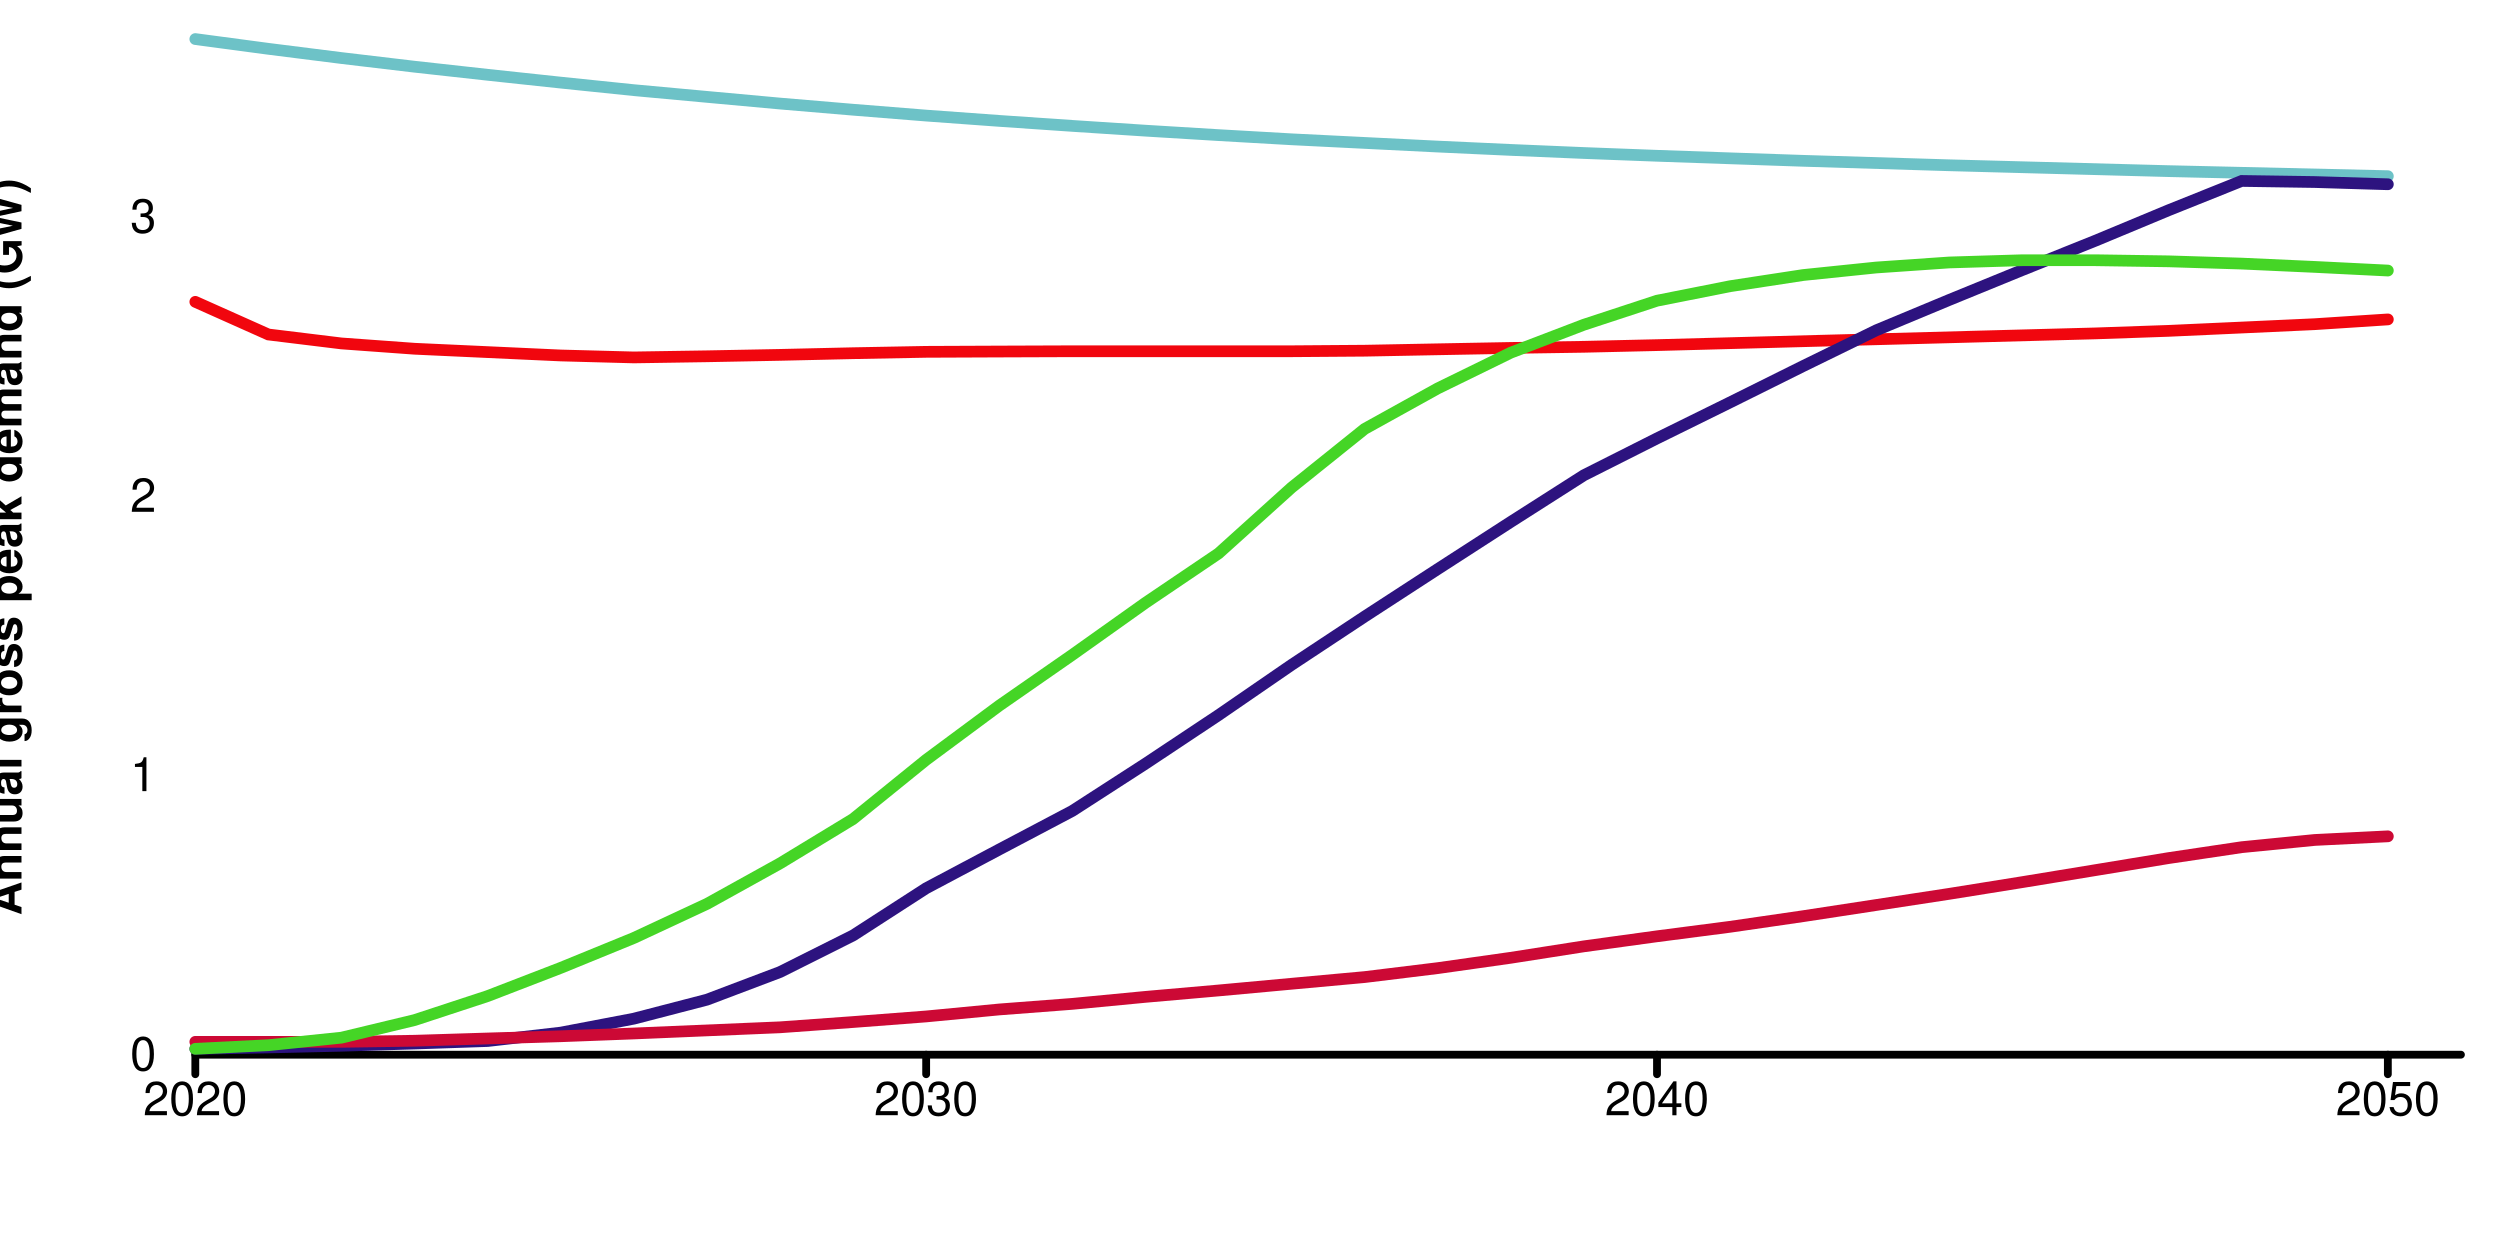
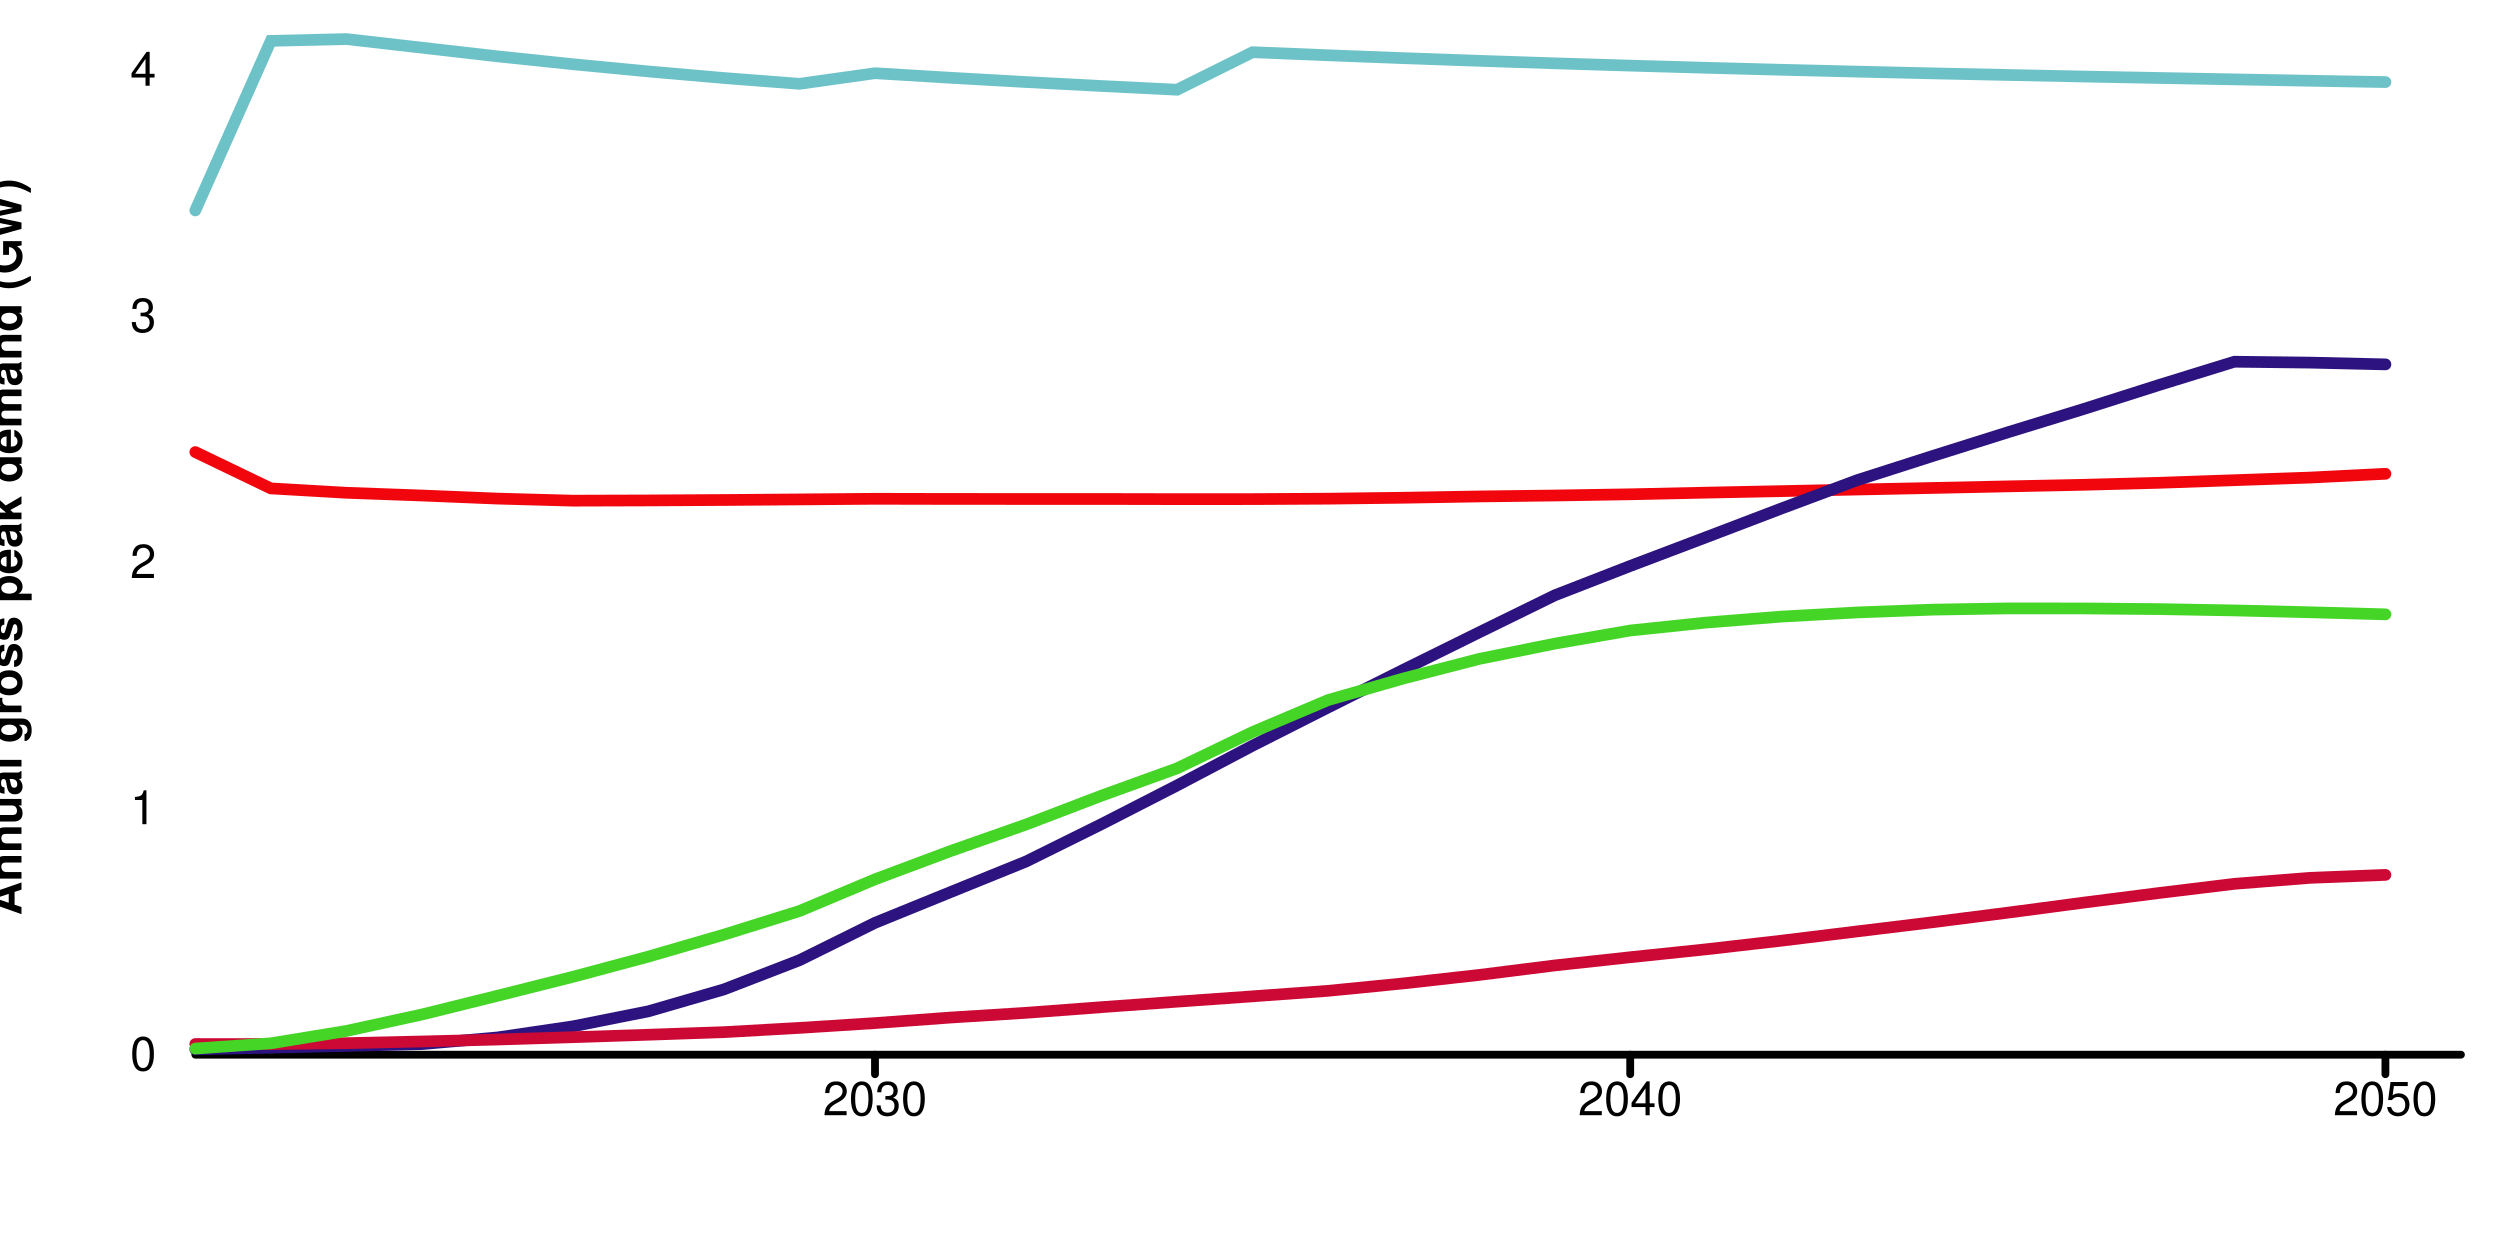
<svg xmlns="http://www.w3.org/2000/svg" width="640" height="320" viewBox="0 0 640 320" style="overflow:display" preserveAspectRatio="xMinYMin meet" overflow="visible">
  <defs>
    <style>
	.data-series path.line { fill-opacity: 0; }
	.data-series path.line.dotted { stroke-dasharray: 12 20 }
	.data-series circle { display: none; }
	.data-series:hover path.line, .data-series.on path.line { stroke-width: 5; }
	.data-series:hover circle, .data-series.on circle { display: inline; }
	.data-series circle:hover, .data-series circle.on { r: 6px!important; fill: black; }
	.grid { font-family: "Helvetica Neue",Helvetica,Arial,"Lucida Grande",sans-serif; }
	.grid line { stroke: rgb(0,0,0); stroke-width: 2; stroke-linecap: round; }
	.grid.grid-x text { text-anchor: middle; dominant-baseline: hanging; transform: translateY(10px); }
	.grid.grid-y text { text-anchor: end; dominant-baseline: middle; transform: translateX(-10px); }
	</style>
  </defs>
  <g class="grid grid-y">
    <line x1="50" y1="270" x2="630" y2="270" data-left="50" />
    <text x="50" y="270" text-anchor="end">0</text>
-     <text x="50" y="198.513" text-anchor="end">1</text>
-     <text x="50" y="127.025" text-anchor="end">2</text>
-     <text x="50" y="55.538" text-anchor="end">3</text>
+     <text x="50" y="206.984" text-anchor="end">1</text>
+     <text x="50" y="143.968" text-anchor="end">2</text>
+     <text x="50" y="80.952" text-anchor="end">3</text>
+     <text x="50" y="17.936" text-anchor="end">4</text>
    <text style="text-anchor:middle;dominant-baseline:hanging;font-weight:bold;transform: translateY(140px) rotate(-90deg);">Annual gross peak demand (GW)</text>
  </g>
  <g class="grid grid-x">
-     <line class="tick" x1="50" y1="270" x2="50" y2="275" />
-     <text x="50" y="270" text-anchor="middle">2020</text>
-     <line class="tick" x1="237.097" y1="270" x2="237.097" y2="275" />
-     <text x="237.097" y="270" text-anchor="middle">2030</text>
-     <line class="tick" x1="424.194" y1="270" x2="424.194" y2="275" />
-     <text x="424.194" y="270" text-anchor="middle">2040</text>
-     <line class="tick" x1="611.29" y1="270" x2="611.29" y2="275" />
-     <text x="611.29" y="270" text-anchor="middle">2050</text>
+     <line class="tick" x1="224" y1="270" x2="224" y2="275" />
+     <text x="224" y="270" text-anchor="middle">2030</text>
+     <line class="tick" x1="417.333" y1="270" x2="417.333" y2="275" />
+     <text x="417.333" y="270" text-anchor="middle">2040</text>
+     <line class="tick" x1="610.667" y1="270" x2="610.667" y2="275" />
+     <text x="610.667" y="270" text-anchor="middle">2050</text>
    <text style="text-anchor:middle;dominant-baseline:hanging;font-weight:bold;transform: translateY(140px) rotate(-90deg);" />
  </g>
  <g data-scenario="domestic" class="data-series">
-     <path d="M 50.00,77.27L 68.71,85.63L 87.42,87.92L 106.13,89.28L 124.84,90.14L 143.55,91.00L 162.26,91.50L 180.97,91.21L 199.68,90.85L 218.39,90.42L 237.10,90.07L 255.81,89.99L 274.52,89.92L 293.23,89.92L 311.94,89.92L 330.65,89.92L 349.35,89.78L 368.06,89.42L 386.77,89.07L 405.48,88.78L 424.19,88.35L 442.90,87.85L 461.61,87.35L 480.32,86.85L 499.03,86.35L 517.74,85.85L 536.45,85.35L 555.16,84.70L 573.87,83.85L 592.58,82.99L 611.29,81.77" id="Domestic" class="line" stroke="#F1060E" stroke-width="3" stroke-linecap="round" />
-     <circle cx="50.00" cy="77.27" data-y="2.696 " data-x="2020" r="4" fill="#F1060E" />
-     <circle cx="68.71" cy="85.63" data-y="2.579 " data-x="2021" r="4" fill="#F1060E" />
-     <circle cx="87.42" cy="87.92" data-y="2.547 " data-x="2022" r="4" fill="#F1060E" />
-     <circle cx="106.13" cy="89.28" data-y="2.528 " data-x="2023" r="4" fill="#F1060E" />
-     <circle cx="124.84" cy="90.14" data-y="2.516 " data-x="2024" r="4" fill="#F1060E" />
-     <circle cx="143.55" cy="91.00" data-y="2.504 " data-x="2025" r="4" fill="#F1060E" />
-     <circle cx="162.26" cy="91.50" data-y="2.497 " data-x="2026" r="4" fill="#F1060E" />
-     <circle cx="180.97" cy="91.21" data-y="2.501 " data-x="2027" r="4" fill="#F1060E" />
-     <circle cx="199.68" cy="90.85" data-y="2.506 " data-x="2028" r="4" fill="#F1060E" />
-     <circle cx="218.39" cy="90.42" data-y="2.512 " data-x="2029" r="4" fill="#F1060E" />
-     <circle cx="237.10" cy="90.07" data-y="2.517 " data-x="2030" r="4" fill="#F1060E" />
-     <circle cx="255.81" cy="89.99" data-y="2.518 " data-x="2031" r="4" fill="#F1060E" />
-     <circle cx="274.52" cy="89.92" data-y="2.519 " data-x="2032" r="4" fill="#F1060E" />
-     <circle cx="293.23" cy="89.92" data-y="2.519 " data-x="2033" r="4" fill="#F1060E" />
-     <circle cx="311.94" cy="89.92" data-y="2.519 " data-x="2034" r="4" fill="#F1060E" />
-     <circle cx="330.65" cy="89.92" data-y="2.519 " data-x="2035" r="4" fill="#F1060E" />
-     <circle cx="349.35" cy="89.78" data-y="2.521 " data-x="2036" r="4" fill="#F1060E" />
-     <circle cx="368.06" cy="89.42" data-y="2.526 " data-x="2037" r="4" fill="#F1060E" />
-     <circle cx="386.77" cy="89.07" data-y="2.531 " data-x="2038" r="4" fill="#F1060E" />
-     <circle cx="405.48" cy="88.78" data-y="2.535 " data-x="2039" r="4" fill="#F1060E" />
-     <circle cx="424.19" cy="88.35" data-y="2.541 " data-x="2040" r="4" fill="#F1060E" />
-     <circle cx="442.90" cy="87.85" data-y="2.548 " data-x="2041" r="4" fill="#F1060E" />
-     <circle cx="461.61" cy="87.35" data-y="2.555 " data-x="2042" r="4" fill="#F1060E" />
-     <circle cx="480.32" cy="86.85" data-y="2.562 " data-x="2043" r="4" fill="#F1060E" />
-     <circle cx="499.03" cy="86.35" data-y="2.569 " data-x="2044" r="4" fill="#F1060E" />
-     <circle cx="517.74" cy="85.85" data-y="2.576 " data-x="2045" r="4" fill="#F1060E" />
-     <circle cx="536.45" cy="85.35" data-y="2.583 " data-x="2046" r="4" fill="#F1060E" />
-     <circle cx="555.16" cy="84.70" data-y="2.592 " data-x="2047" r="4" fill="#F1060E" />
-     <circle cx="573.87" cy="83.85" data-y="2.604 " data-x="2048" r="4" fill="#F1060E" />
-     <circle cx="592.58" cy="82.99" data-y="2.616 " data-x="2049" r="4" fill="#F1060E" />
-     <circle cx="611.29" cy="81.77" data-y="2.633 " data-x="2050" r="4" fill="#F1060E" />
+     <path d="M 50.00,115.73L 69.33,125.03L 88.67,126.15L 108.00,126.85L 127.33,127.64L 146.67,128.17L 166.00,128.11L 185.33,128.00L 204.67,127.85L 224.00,127.69L 243.33,127.73L 262.67,127.74L 282.00,127.74L 301.33,127.78L 320.67,127.77L 340.00,127.66L 359.33,127.42L 378.67,127.09L 398.00,126.85L 417.33,126.54L 436.67,126.12L 456.00,125.73L 475.33,125.32L 494.67,124.92L 514.00,124.51L 533.33,124.11L 552.67,123.60L 572.00,122.93L 591.33,122.26L 610.67,121.29" id="Domestic" class="line" stroke="#F1060E" stroke-width="3" stroke-linecap="round" />
+     <circle cx="50.00" cy="115.73" data-y="2.44804489" data-x="2021" r="4" fill="#F1060E" />
+     <circle cx="69.33" cy="125.03" data-y="2.30045375" data-x="2022" r="4" fill="#F1060E" />
+     <circle cx="88.67" cy="126.15" data-y="2.282730035" data-x="2023" r="4" fill="#F1060E" />
+     <circle cx="108.00" cy="126.85" data-y="2.271687518" data-x="2024" r="4" fill="#F1060E" />
+     <circle cx="127.33" cy="127.64" data-y="2.259112924" data-x="2025" r="4" fill="#F1060E" />
+     <circle cx="146.67" cy="128.17" data-y="2.250734876" data-x="2026" r="4" fill="#F1060E" />
+     <circle cx="166.00" cy="128.11" data-y="2.251640353" data-x="2027" r="4" fill="#F1060E" />
+     <circle cx="185.33" cy="128.00" data-y="2.253449693" data-x="2028" r="4" fill="#F1060E" />
+     <circle cx="204.67" cy="127.85" data-y="2.255696586" data-x="2029" r="4" fill="#F1060E" />
+     <circle cx="224.00" cy="127.69" data-y="2.258380852" data-x="2030" r="4" fill="#F1060E" />
+     <circle cx="243.33" cy="127.73" data-y="2.257618407" data-x="2031" r="4" fill="#F1060E" />
+     <circle cx="262.67" cy="127.74" data-y="2.25749484" data-x="2032" r="4" fill="#F1060E" />
+     <circle cx="282.00" cy="127.74" data-y="2.257472614" data-x="2033" r="4" fill="#F1060E" />
+     <circle cx="301.33" cy="127.78" data-y="2.256858745" data-x="2034" r="4" fill="#F1060E" />
+     <circle cx="320.67" cy="127.77" data-y="2.25703396" data-x="2035" r="4" fill="#F1060E" />
+     <circle cx="340.00" cy="127.66" data-y="2.258726245" data-x="2036" r="4" fill="#F1060E" />
+     <circle cx="359.33" cy="127.42" data-y="2.262629345" data-x="2037" r="4" fill="#F1060E" />
+     <circle cx="378.67" cy="127.09" data-y="2.267762894" data-x="2038" r="4" fill="#F1060E" />
+     <circle cx="398.00" cy="126.85" data-y="2.27165651" data-x="2039" r="4" fill="#F1060E" />
+     <circle cx="417.33" cy="126.54" data-y="2.276591319" data-x="2040" r="4" fill="#F1060E" />
+     <circle cx="436.67" cy="126.12" data-y="2.283158361" data-x="2041" r="4" fill="#F1060E" />
+     <circle cx="456.00" cy="125.73" data-y="2.289491181" data-x="2042" r="4" fill="#F1060E" />
+     <circle cx="475.33" cy="125.32" data-y="2.29585808" data-x="2043" r="4" fill="#F1060E" />
+     <circle cx="494.67" cy="124.92" data-y="2.302260011" data-x="2044" r="4" fill="#F1060E" />
+     <circle cx="514.00" cy="124.51" data-y="2.308775739" data-x="2045" r="4" fill="#F1060E" />
+     <circle cx="533.33" cy="124.11" data-y="2.315172777" data-x="2046" r="4" fill="#F1060E" />
+     <circle cx="552.67" cy="123.60" data-y="2.323174832" data-x="2047" r="4" fill="#F1060E" />
+     <circle cx="572.00" cy="122.93" data-y="2.333783393" data-x="2048" r="4" fill="#F1060E" />
+     <circle cx="591.33" cy="122.26" data-y="2.344509241" data-x="2049" r="4" fill="#F1060E" />
+     <circle cx="610.67" cy="121.29" data-y="2.3598171" data-x="2050" r="4" fill="#F1060E" />
  </g>
  <g data-scenario="i-and-c" class="data-series">
-     <path d="M 50.00,10.00L 68.71,12.50L 87.42,14.86L 106.13,17.08L 124.84,19.15L 143.55,21.15L 162.26,23.08L 180.97,24.80L 199.68,26.51L 218.39,28.09L 237.10,29.59L 255.81,30.95L 274.52,32.23L 293.23,33.45L 311.94,34.59L 330.65,35.66L 349.35,36.59L 368.06,37.52L 386.77,38.38L 405.48,39.17L 424.19,39.88L 442.90,40.53L 461.61,41.17L 480.32,41.74L 499.03,42.31L 517.74,42.81L 536.45,43.31L 555.16,43.81L 573.87,44.24L 592.58,44.67L 611.29,45.10" id="I &amp; C" class="line" stroke="#6DC2C7" stroke-width="3" stroke-linecap="round" />
-     <circle cx="50.00" cy="10.00" data-y="3.637 " data-x="2020" r="4" fill="#6DC2C7" />
-     <circle cx="68.71" cy="12.50" data-y="3.602 " data-x="2021" r="4" fill="#6DC2C7" />
-     <circle cx="87.42" cy="14.86" data-y="3.569 " data-x="2022" r="4" fill="#6DC2C7" />
-     <circle cx="106.13" cy="17.08" data-y="3.538 " data-x="2023" r="4" fill="#6DC2C7" />
-     <circle cx="124.84" cy="19.15" data-y="3.509 " data-x="2024" r="4" fill="#6DC2C7" />
-     <circle cx="143.55" cy="21.15" data-y="3.481 " data-x="2025" r="4" fill="#6DC2C7" />
-     <circle cx="162.26" cy="23.08" data-y="3.454 " data-x="2026" r="4" fill="#6DC2C7" />
-     <circle cx="180.97" cy="24.80" data-y="3.430 " data-x="2027" r="4" fill="#6DC2C7" />
-     <circle cx="199.68" cy="26.51" data-y="3.406 " data-x="2028" r="4" fill="#6DC2C7" />
-     <circle cx="218.39" cy="28.09" data-y="3.384 " data-x="2029" r="4" fill="#6DC2C7" />
-     <circle cx="237.10" cy="29.59" data-y="3.363 " data-x="2030" r="4" fill="#6DC2C7" />
-     <circle cx="255.81" cy="30.95" data-y="3.344 " data-x="2031" r="4" fill="#6DC2C7" />
-     <circle cx="274.52" cy="32.23" data-y="3.326 " data-x="2032" r="4" fill="#6DC2C7" />
-     <circle cx="293.23" cy="33.45" data-y="3.309 " data-x="2033" r="4" fill="#6DC2C7" />
-     <circle cx="311.94" cy="34.59" data-y="3.293 " data-x="2034" r="4" fill="#6DC2C7" />
-     <circle cx="330.65" cy="35.66" data-y="3.278 " data-x="2035" r="4" fill="#6DC2C7" />
-     <circle cx="349.35" cy="36.59" data-y="3.265 " data-x="2036" r="4" fill="#6DC2C7" />
-     <circle cx="368.06" cy="37.52" data-y="3.252 " data-x="2037" r="4" fill="#6DC2C7" />
-     <circle cx="386.77" cy="38.38" data-y="3.240 " data-x="2038" r="4" fill="#6DC2C7" />
-     <circle cx="405.48" cy="39.17" data-y="3.229 " data-x="2039" r="4" fill="#6DC2C7" />
-     <circle cx="424.19" cy="39.88" data-y="3.219 " data-x="2040" r="4" fill="#6DC2C7" />
-     <circle cx="442.90" cy="40.53" data-y="3.210 " data-x="2041" r="4" fill="#6DC2C7" />
-     <circle cx="461.61" cy="41.17" data-y="3.201 " data-x="2042" r="4" fill="#6DC2C7" />
-     <circle cx="480.32" cy="41.74" data-y="3.193 " data-x="2043" r="4" fill="#6DC2C7" />
-     <circle cx="499.03" cy="42.31" data-y="3.185 " data-x="2044" r="4" fill="#6DC2C7" />
-     <circle cx="517.74" cy="42.81" data-y="3.178 " data-x="2045" r="4" fill="#6DC2C7" />
-     <circle cx="536.45" cy="43.31" data-y="3.171 " data-x="2046" r="4" fill="#6DC2C7" />
-     <circle cx="555.16" cy="43.81" data-y="3.164 " data-x="2047" r="4" fill="#6DC2C7" />
-     <circle cx="573.87" cy="44.24" data-y="3.158 " data-x="2048" r="4" fill="#6DC2C7" />
-     <circle cx="592.58" cy="44.67" data-y="3.152 " data-x="2049" r="4" fill="#6DC2C7" />
-     <circle cx="611.29" cy="45.10" data-y="3.146 " data-x="2050" r="4" fill="#6DC2C7" />
+     <path d="M 50.00,53.87L 69.33,10.46L 88.67,10.00L 108.00,12.21L 127.33,14.42L 146.67,16.44L 166.00,18.29L 185.33,19.97L 204.67,21.46L 224.00,18.74L 243.33,19.91L 262.67,21.00L 282.00,22.02L 301.33,22.97L 320.67,13.36L 340.00,14.15L 359.33,14.89L 378.67,15.57L 398.00,16.21L 417.33,16.80L 436.67,17.35L 456.00,17.86L 475.33,18.33L 494.67,18.78L 514.00,19.19L 533.33,19.59L 552.67,19.96L 572.00,20.32L 591.33,20.67L 610.67,21.01" id="I &amp; C" class="line" stroke="#6DC2C7" stroke-width="3" stroke-linecap="round" />
+     <circle cx="50.00" cy="53.87" data-y="3.429756652" data-x="2021" r="4" fill="#6DC2C7" />
+     <circle cx="69.33" cy="10.46" data-y="4.11868925" data-x="2022" r="4" fill="#6DC2C7" />
+     <circle cx="88.67" cy="10.00" data-y="4.125933013" data-x="2023" r="4" fill="#6DC2C7" />
+     <circle cx="108.00" cy="12.21" data-y="4.090915931" data-x="2024" r="4" fill="#6DC2C7" />
+     <circle cx="127.33" cy="14.42" data-y="4.055751647" data-x="2025" r="4" fill="#6DC2C7" />
+     <circle cx="146.67" cy="16.44" data-y="4.023753297" data-x="2026" r="4" fill="#6DC2C7" />
+     <circle cx="166.00" cy="18.29" data-y="3.994409674" data-x="2027" r="4" fill="#6DC2C7" />
+     <circle cx="185.33" cy="19.97" data-y="3.967749158" data-x="2028" r="4" fill="#6DC2C7" />
+     <circle cx="204.67" cy="21.46" data-y="3.944009967" data-x="2029" r="4" fill="#6DC2C7" />
+     <circle cx="224.00" cy="18.74" data-y="3.987293589" data-x="2030" r="4" fill="#6DC2C7" />
+     <circle cx="243.33" cy="19.91" data-y="3.968673894" data-x="2031" r="4" fill="#6DC2C7" />
+     <circle cx="262.67" cy="21.00" data-y="3.951345855" data-x="2032" r="4" fill="#6DC2C7" />
+     <circle cx="282.00" cy="22.02" data-y="3.935202606" data-x="2033" r="4" fill="#6DC2C7" />
+     <circle cx="301.33" cy="22.97" data-y="3.920159679" data-x="2034" r="4" fill="#6DC2C7" />
+     <circle cx="320.67" cy="13.36" data-y="4.07268023" data-x="2035" r="4" fill="#6DC2C7" />
+     <circle cx="340.00" cy="14.15" data-y="4.060050682" data-x="2036" r="4" fill="#6DC2C7" />
+     <circle cx="359.33" cy="14.89" data-y="4.048329794" data-x="2037" r="4" fill="#6DC2C7" />
+     <circle cx="378.67" cy="15.57" data-y="4.037466301" data-x="2038" r="4" fill="#6DC2C7" />
+     <circle cx="398.00" cy="16.21" data-y="4.027385676" data-x="2039" r="4" fill="#6DC2C7" />
+     <circle cx="417.33" cy="16.80" data-y="4.018024205" data-x="2040" r="4" fill="#6DC2C7" />
+     <circle cx="436.67" cy="17.35" data-y="4.009327567" data-x="2041" r="4" fill="#6DC2C7" />
+     <circle cx="456.00" cy="17.86" data-y="4.001238825" data-x="2042" r="4" fill="#6DC2C7" />
+     <circle cx="475.33" cy="18.33" data-y="3.993693468" data-x="2043" r="4" fill="#6DC2C7" />
+     <circle cx="494.67" cy="18.78" data-y="3.986655411" data-x="2044" r="4" fill="#6DC2C7" />
+     <circle cx="514.00" cy="19.19" data-y="3.980034983" data-x="2045" r="4" fill="#6DC2C7" />
+     <circle cx="533.33" cy="19.59" data-y="3.973782269" data-x="2046" r="4" fill="#6DC2C7" />
+     <circle cx="552.67" cy="19.96" data-y="3.96783586" data-x="2047" r="4" fill="#6DC2C7" />
+     <circle cx="572.00" cy="20.32" data-y="3.962133721" data-x="2048" r="4" fill="#6DC2C7" />
+     <circle cx="591.33" cy="20.67" data-y="3.956613151" data-x="2049" r="4" fill="#6DC2C7" />
+     <circle cx="610.67" cy="21.01" data-y="3.951210743" data-x="2050" r="4" fill="#6DC2C7" />
  </g>
  <g data-scenario="heat-pumps---domestic" class="data-series">
-     <path d="M 50.00,268.50L 68.71,268.14L 87.42,267.71L 106.13,267.14L 124.84,266.50L 143.55,264.35L 162.26,260.78L 180.97,255.92L 199.68,248.84L 218.39,239.47L 237.10,227.39L 255.81,217.46L 274.52,207.59L 293.23,195.51L 311.94,183.07L 330.65,170.20L 349.35,157.84L 368.06,145.68L 386.77,133.60L 405.48,121.66L 424.19,112.23L 442.90,103.01L 461.61,93.71L 480.32,84.56L 499.03,76.77L 517.74,69.12L 536.45,61.61L 555.16,53.82L 573.87,46.32L 592.58,46.60L 611.29,47.17" id="Heat pumps - domestic" class="line" stroke="#2D137F" stroke-width="3" stroke-linecap="round" />
-     <circle cx="50.00" cy="268.50" data-y="0.021 " data-x="2020" r="4" fill="#2D137F" />
-     <circle cx="68.71" cy="268.14" data-y="0.026 " data-x="2021" r="4" fill="#2D137F" />
-     <circle cx="87.42" cy="267.71" data-y="0.032 " data-x="2022" r="4" fill="#2D137F" />
-     <circle cx="106.13" cy="267.14" data-y="0.040 " data-x="2023" r="4" fill="#2D137F" />
-     <circle cx="124.84" cy="266.50" data-y="0.049 " data-x="2024" r="4" fill="#2D137F" />
-     <circle cx="143.55" cy="264.35" data-y="0.079 " data-x="2025" r="4" fill="#2D137F" />
-     <circle cx="162.26" cy="260.78" data-y="0.129 " data-x="2026" r="4" fill="#2D137F" />
-     <circle cx="180.97" cy="255.92" data-y="0.197 " data-x="2027" r="4" fill="#2D137F" />
-     <circle cx="199.68" cy="248.84" data-y="0.296 " data-x="2028" r="4" fill="#2D137F" />
-     <circle cx="218.39" cy="239.47" data-y="0.427 " data-x="2029" r="4" fill="#2D137F" />
-     <circle cx="237.10" cy="227.39" data-y="0.596 " data-x="2030" r="4" fill="#2D137F" />
-     <circle cx="255.81" cy="217.46" data-y="0.735 " data-x="2031" r="4" fill="#2D137F" />
-     <circle cx="274.52" cy="207.59" data-y="0.873 " data-x="2032" r="4" fill="#2D137F" />
-     <circle cx="293.23" cy="195.51" data-y="1.042 " data-x="2033" r="4" fill="#2D137F" />
-     <circle cx="311.94" cy="183.07" data-y="1.216 " data-x="2034" r="4" fill="#2D137F" />
-     <circle cx="330.65" cy="170.20" data-y="1.396 " data-x="2035" r="4" fill="#2D137F" />
-     <circle cx="349.35" cy="157.84" data-y="1.569 " data-x="2036" r="4" fill="#2D137F" />
-     <circle cx="368.06" cy="145.68" data-y="1.739 " data-x="2037" r="4" fill="#2D137F" />
-     <circle cx="386.77" cy="133.60" data-y="1.908 " data-x="2038" r="4" fill="#2D137F" />
-     <circle cx="405.48" cy="121.66" data-y="2.075 " data-x="2039" r="4" fill="#2D137F" />
-     <circle cx="424.19" cy="112.23" data-y="2.207 " data-x="2040" r="4" fill="#2D137F" />
-     <circle cx="442.90" cy="103.01" data-y="2.336 " data-x="2041" r="4" fill="#2D137F" />
-     <circle cx="461.61" cy="93.71" data-y="2.466 " data-x="2042" r="4" fill="#2D137F" />
-     <circle cx="480.32" cy="84.56" data-y="2.594 " data-x="2043" r="4" fill="#2D137F" />
-     <circle cx="499.03" cy="76.77" data-y="2.703 " data-x="2044" r="4" fill="#2D137F" />
-     <circle cx="517.74" cy="69.12" data-y="2.810 " data-x="2045" r="4" fill="#2D137F" />
-     <circle cx="536.45" cy="61.61" data-y="2.915 " data-x="2046" r="4" fill="#2D137F" />
-     <circle cx="555.16" cy="53.82" data-y="3.024 " data-x="2047" r="4" fill="#2D137F" />
-     <circle cx="573.87" cy="46.32" data-y="3.129 " data-x="2048" r="4" fill="#2D137F" />
-     <circle cx="592.58" cy="46.60" data-y="3.125 " data-x="2049" r="4" fill="#2D137F" />
-     <circle cx="611.29" cy="47.17" data-y="3.117 " data-x="2050" r="4" fill="#2D137F" />
+     <path d="M 50.00,268.61L 69.33,268.21L 88.67,267.76L 108.00,267.29L 127.33,265.59L 146.67,262.74L 166.00,258.89L 185.33,253.28L 204.67,245.81L 224.00,236.24L 243.33,228.38L 262.67,220.54L 282.00,210.97L 301.33,201.07L 320.67,190.88L 340.00,181.10L 359.33,171.43L 378.67,161.88L 398.00,152.41L 417.33,144.89L 436.67,137.56L 456.00,130.19L 475.33,122.96L 494.67,116.76L 514.00,110.67L 533.33,104.73L 552.67,98.57L 572.00,92.60L 591.33,92.83L 610.67,93.28" id="Heat pumps - domestic" class="line" stroke="#2D137F" stroke-width="3" stroke-linecap="round" />
+     <circle cx="50.00" cy="268.61" data-y="0.022111132" data-x="2021" r="4" fill="#2D137F" />
+     <circle cx="69.33" cy="268.21" data-y="0.028346995" data-x="2022" r="4" fill="#2D137F" />
+     <circle cx="88.67" cy="267.76" data-y="0.035537781" data-x="2023" r="4" fill="#2D137F" />
+     <circle cx="108.00" cy="267.29" data-y="0.042972142" data-x="2024" r="4" fill="#2D137F" />
+     <circle cx="127.33" cy="265.59" data-y="0.06990346" data-x="2025" r="4" fill="#2D137F" />
+     <circle cx="146.67" cy="262.74" data-y="0.115262902" data-x="2026" r="4" fill="#2D137F" />
+     <circle cx="166.00" cy="258.89" data-y="0.17636371" data-x="2027" r="4" fill="#2D137F" />
+     <circle cx="185.33" cy="253.28" data-y="0.265356592" data-x="2028" r="4" fill="#2D137F" />
+     <circle cx="204.67" cy="245.81" data-y="0.383844693" data-x="2029" r="4" fill="#2D137F" />
+     <circle cx="224.00" cy="236.24" data-y="0.535700979" data-x="2030" r="4" fill="#2D137F" />
+     <circle cx="243.33" cy="228.38" data-y="0.660455637" data-x="2031" r="4" fill="#2D137F" />
+     <circle cx="262.67" cy="220.54" data-y="0.78490612" data-x="2032" r="4" fill="#2D137F" />
+     <circle cx="282.00" cy="210.97" data-y="0.936808525" data-x="2033" r="4" fill="#2D137F" />
+     <circle cx="301.33" cy="201.07" data-y="1.093775289" data-x="2034" r="4" fill="#2D137F" />
+     <circle cx="320.67" cy="190.88" data-y="1.255603194" data-x="2035" r="4" fill="#2D137F" />
+     <circle cx="340.00" cy="181.10" data-y="1.410752309" data-x="2036" r="4" fill="#2D137F" />
+     <circle cx="359.33" cy="171.43" data-y="1.56415077" data-x="2037" r="4" fill="#2D137F" />
+     <circle cx="378.67" cy="161.88" data-y="1.715806276" data-x="2038" r="4" fill="#2D137F" />
+     <circle cx="398.00" cy="152.41" data-y="1.866065731" data-x="2039" r="4" fill="#2D137F" />
+     <circle cx="417.33" cy="144.89" data-y="1.985367672" data-x="2040" r="4" fill="#2D137F" />
+     <circle cx="436.67" cy="137.56" data-y="2.101710144" data-x="2041" r="4" fill="#2D137F" />
+     <circle cx="456.00" cy="130.19" data-y="2.218632561" data-x="2042" r="4" fill="#2D137F" />
+     <circle cx="475.33" cy="122.96" data-y="2.333391683" data-x="2043" r="4" fill="#2D137F" />
+     <circle cx="494.67" cy="116.76" data-y="2.431815352" data-x="2044" r="4" fill="#2D137F" />
+     <circle cx="514.00" cy="110.67" data-y="2.528367834" data-x="2045" r="4" fill="#2D137F" />
+     <circle cx="533.33" cy="104.73" data-y="2.622737534" data-x="2046" r="4" fill="#2D137F" />
+     <circle cx="552.67" cy="98.57" data-y="2.720361829" data-x="2047" r="4" fill="#2D137F" />
+     <circle cx="572.00" cy="92.60" data-y="2.815126544" data-x="2048" r="4" fill="#2D137F" />
+     <circle cx="591.33" cy="92.83" data-y="2.81154971" data-x="2049" r="4" fill="#2D137F" />
+     <circle cx="610.67" cy="93.28" data-y="2.804302064" data-x="2050" r="4" fill="#2D137F" />
  </g>
  <g data-scenario="heat-pumps---i-and-c" class="data-series">
-     <path d="M 50.00,266.71L 68.71,266.71L 87.42,266.71L 106.13,266.43L 124.84,265.85L 143.55,265.28L 162.26,264.57L 180.97,263.78L 199.68,262.99L 218.39,261.64L 237.10,260.21L 255.81,258.42L 274.52,256.99L 293.23,255.20L 311.94,253.56L 330.65,251.84L 349.35,250.13L 368.06,247.84L 386.77,245.19L 405.48,242.26L 424.19,239.69L 442.90,237.26L 461.61,234.54L 480.32,231.68L 499.03,228.82L 517.74,225.82L 536.45,222.75L 555.16,219.67L 573.87,216.88L 592.58,215.03L 611.29,214.10" id="Heat pumps - I &amp; C" class="line" stroke="#cc0935" stroke-width="3" stroke-linecap="round" />
-     <circle cx="50.00" cy="266.71" data-y="0.046 " data-x="2020" r="4" fill="#cc0935" />
-     <circle cx="68.71" cy="266.71" data-y="0.046 " data-x="2021" r="4" fill="#cc0935" />
-     <circle cx="87.42" cy="266.71" data-y="0.046 " data-x="2022" r="4" fill="#cc0935" />
-     <circle cx="106.13" cy="266.43" data-y="0.050 " data-x="2023" r="4" fill="#cc0935" />
-     <circle cx="124.84" cy="265.85" data-y="0.058 " data-x="2024" r="4" fill="#cc0935" />
-     <circle cx="143.55" cy="265.28" data-y="0.066 " data-x="2025" r="4" fill="#cc0935" />
-     <circle cx="162.26" cy="264.57" data-y="0.076 " data-x="2026" r="4" fill="#cc0935" />
-     <circle cx="180.97" cy="263.78" data-y="0.087 " data-x="2027" r="4" fill="#cc0935" />
-     <circle cx="199.68" cy="262.99" data-y="0.098 " data-x="2028" r="4" fill="#cc0935" />
-     <circle cx="218.39" cy="261.64" data-y="0.117 " data-x="2029" r="4" fill="#cc0935" />
-     <circle cx="237.10" cy="260.21" data-y="0.137 " data-x="2030" r="4" fill="#cc0935" />
-     <circle cx="255.81" cy="258.42" data-y="0.162 " data-x="2031" r="4" fill="#cc0935" />
-     <circle cx="274.52" cy="256.99" data-y="0.182 " data-x="2032" r="4" fill="#cc0935" />
-     <circle cx="293.23" cy="255.20" data-y="0.207 " data-x="2033" r="4" fill="#cc0935" />
-     <circle cx="311.94" cy="253.56" data-y="0.230 " data-x="2034" r="4" fill="#cc0935" />
-     <circle cx="330.65" cy="251.84" data-y="0.254 " data-x="2035" r="4" fill="#cc0935" />
-     <circle cx="349.35" cy="250.13" data-y="0.278 " data-x="2036" r="4" fill="#cc0935" />
-     <circle cx="368.06" cy="247.84" data-y="0.310 " data-x="2037" r="4" fill="#cc0935" />
-     <circle cx="386.77" cy="245.19" data-y="0.347 " data-x="2038" r="4" fill="#cc0935" />
-     <circle cx="405.48" cy="242.26" data-y="0.388 " data-x="2039" r="4" fill="#cc0935" />
-     <circle cx="424.19" cy="239.69" data-y="0.424 " data-x="2040" r="4" fill="#cc0935" />
-     <circle cx="442.90" cy="237.26" data-y="0.458 " data-x="2041" r="4" fill="#cc0935" />
-     <circle cx="461.61" cy="234.54" data-y="0.496 " data-x="2042" r="4" fill="#cc0935" />
-     <circle cx="480.32" cy="231.68" data-y="0.536 " data-x="2043" r="4" fill="#cc0935" />
-     <circle cx="499.03" cy="228.82" data-y="0.576 " data-x="2044" r="4" fill="#cc0935" />
-     <circle cx="517.74" cy="225.82" data-y="0.618 " data-x="2045" r="4" fill="#cc0935" />
-     <circle cx="536.45" cy="222.75" data-y="0.661 " data-x="2046" r="4" fill="#cc0935" />
-     <circle cx="555.16" cy="219.67" data-y="0.704 " data-x="2047" r="4" fill="#cc0935" />
-     <circle cx="573.87" cy="216.88" data-y="0.743 " data-x="2048" r="4" fill="#cc0935" />
-     <circle cx="592.58" cy="215.03" data-y="0.769 " data-x="2049" r="4" fill="#cc0935" />
-     <circle cx="611.29" cy="214.10" data-y="0.782 " data-x="2050" r="4" fill="#cc0935" />
+     <path d="M 50.00,267.27L 69.33,267.28L 88.67,267.05L 108.00,266.62L 127.33,266.12L 146.67,265.52L 166.00,264.89L 185.33,264.23L 204.67,263.14L 224.00,261.91L 243.33,260.49L 262.67,259.28L 282.00,257.83L 301.33,256.43L 320.67,255.06L 340.00,253.65L 359.33,251.74L 378.67,249.58L 398.00,247.15L 417.33,245.05L 436.67,243.03L 456.00,240.82L 475.33,238.45L 494.67,236.10L 514.00,233.64L 533.33,231.08L 552.67,228.61L 572.00,226.26L 591.33,224.73L 610.67,223.97" id="Heat pumps - I &amp; C" class="line" stroke="#cc0935" stroke-width="3" stroke-linecap="round" />
+     <circle cx="50.00" cy="267.27" data-y="0.043292511" data-x="2021" r="4" fill="#cc0935" />
+     <circle cx="69.33" cy="267.28" data-y="0.043208728" data-x="2022" r="4" fill="#cc0935" />
+     <circle cx="88.67" cy="267.05" data-y="0.046794229" data-x="2023" r="4" fill="#cc0935" />
+     <circle cx="108.00" cy="266.62" data-y="0.053643422" data-x="2024" r="4" fill="#cc0935" />
+     <circle cx="127.33" cy="266.12" data-y="0.061635803" data-x="2025" r="4" fill="#cc0935" />
+     <circle cx="146.67" cy="265.52" data-y="0.071064267" data-x="2026" r="4" fill="#cc0935" />
+     <circle cx="166.00" cy="264.89" data-y="0.081158117" data-x="2027" r="4" fill="#cc0935" />
+     <circle cx="185.33" cy="264.23" data-y="0.091553335" data-x="2028" r="4" fill="#cc0935" />
+     <circle cx="204.67" cy="263.14" data-y="0.108783046" data-x="2029" r="4" fill="#cc0935" />
+     <circle cx="224.00" cy="261.91" data-y="0.128370285" data-x="2030" r="4" fill="#cc0935" />
+     <circle cx="243.33" cy="260.49" data-y="0.150930441" data-x="2031" r="4" fill="#cc0935" />
+     <circle cx="262.67" cy="259.28" data-y="0.170150947" data-x="2032" r="4" fill="#cc0935" />
+     <circle cx="282.00" cy="257.83" data-y="0.19313254" data-x="2033" r="4" fill="#cc0935" />
+     <circle cx="301.33" cy="256.43" data-y="0.215331195" data-x="2034" r="4" fill="#cc0935" />
+     <circle cx="320.67" cy="255.06" data-y="0.237156629" data-x="2035" r="4" fill="#cc0935" />
+     <circle cx="340.00" cy="253.65" data-y="0.259413608" data-x="2036" r="4" fill="#cc0935" />
+     <circle cx="359.33" cy="251.74" data-y="0.289716359" data-x="2037" r="4" fill="#cc0935" />
+     <circle cx="378.67" cy="249.58" data-y="0.324044832" data-x="2038" r="4" fill="#cc0935" />
+     <circle cx="398.00" cy="247.15" data-y="0.362549933" data-x="2039" r="4" fill="#cc0935" />
+     <circle cx="417.33" cy="245.05" data-y="0.395974613" data-x="2040" r="4" fill="#cc0935" />
+     <circle cx="436.67" cy="243.03" data-y="0.428042093" data-x="2041" r="4" fill="#cc0935" />
+     <circle cx="456.00" cy="240.82" data-y="0.463023435" data-x="2042" r="4" fill="#cc0935" />
+     <circle cx="475.33" cy="238.45" data-y="0.500623612" data-x="2043" r="4" fill="#cc0935" />
+     <circle cx="494.67" cy="236.10" data-y="0.537891025" data-x="2044" r="4" fill="#cc0935" />
+     <circle cx="514.00" cy="233.64" data-y="0.576971313" data-x="2045" r="4" fill="#cc0935" />
+     <circle cx="533.33" cy="231.08" data-y="0.61760558" data-x="2046" r="4" fill="#cc0935" />
+     <circle cx="552.67" cy="228.61" data-y="0.656835484" data-x="2047" r="4" fill="#cc0935" />
+     <circle cx="572.00" cy="226.26" data-y="0.694153803" data-x="2048" r="4" fill="#cc0935" />
+     <circle cx="591.33" cy="224.73" data-y="0.718310395" data-x="2049" r="4" fill="#cc0935" />
+     <circle cx="610.67" cy="223.97" data-y="0.730448154" data-x="2050" r="4" fill="#cc0935" />
  </g>
  <g data-scenario="ev" class="data-series">
-     <path d="M 50.00,268.50L 68.71,267.57L 87.42,265.64L 106.13,261.14L 124.84,254.99L 143.55,247.77L 162.26,240.12L 180.97,231.40L 199.68,221.03L 218.39,209.66L 237.10,194.51L 255.81,180.64L 274.52,167.63L 293.23,154.33L 311.94,141.68L 330.65,124.81L 349.35,109.80L 368.06,99.43L 386.77,90.28L 405.48,83.13L 424.19,76.98L 442.90,73.27L 461.61,70.41L 480.32,68.48L 499.03,67.19L 517.74,66.62L 536.45,66.62L 555.16,66.90L 573.87,67.48L 592.58,68.33L 611.29,69.26" id="EV" class="line" stroke="#45D526" stroke-width="3" stroke-linecap="round" />
-     <circle cx="50.00" cy="268.50" data-y="0.021 " data-x="2020" r="4" fill="#45D526" />
-     <circle cx="68.71" cy="267.57" data-y="0.034 " data-x="2021" r="4" fill="#45D526" />
-     <circle cx="87.42" cy="265.64" data-y="0.061 " data-x="2022" r="4" fill="#45D526" />
-     <circle cx="106.13" cy="261.14" data-y="0.124 " data-x="2023" r="4" fill="#45D526" />
-     <circle cx="124.84" cy="254.99" data-y="0.210 " data-x="2024" r="4" fill="#45D526" />
-     <circle cx="143.55" cy="247.77" data-y="0.311 " data-x="2025" r="4" fill="#45D526" />
-     <circle cx="162.26" cy="240.12" data-y="0.418 " data-x="2026" r="4" fill="#45D526" />
-     <circle cx="180.97" cy="231.40" data-y="0.540 " data-x="2027" r="4" fill="#45D526" />
-     <circle cx="199.68" cy="221.03" data-y="0.685 " data-x="2028" r="4" fill="#45D526" />
-     <circle cx="218.39" cy="209.66" data-y="0.844 " data-x="2029" r="4" fill="#45D526" />
-     <circle cx="237.10" cy="194.51" data-y="1.056 " data-x="2030" r="4" fill="#45D526" />
-     <circle cx="255.81" cy="180.64" data-y="1.250 " data-x="2031" r="4" fill="#45D526" />
-     <circle cx="274.52" cy="167.63" data-y="1.432 " data-x="2032" r="4" fill="#45D526" />
-     <circle cx="293.23" cy="154.33" data-y="1.618 " data-x="2033" r="4" fill="#45D526" />
-     <circle cx="311.94" cy="141.68" data-y="1.795 " data-x="2034" r="4" fill="#45D526" />
-     <circle cx="330.65" cy="124.81" data-y="2.031 " data-x="2035" r="4" fill="#45D526" />
-     <circle cx="349.35" cy="109.80" data-y="2.241 " data-x="2036" r="4" fill="#45D526" />
-     <circle cx="368.06" cy="99.43" data-y="2.386 " data-x="2037" r="4" fill="#45D526" />
-     <circle cx="386.77" cy="90.28" data-y="2.514 " data-x="2038" r="4" fill="#45D526" />
-     <circle cx="405.48" cy="83.13" data-y="2.614 " data-x="2039" r="4" fill="#45D526" />
-     <circle cx="424.19" cy="76.98" data-y="2.700 " data-x="2040" r="4" fill="#45D526" />
-     <circle cx="442.90" cy="73.27" data-y="2.752 " data-x="2041" r="4" fill="#45D526" />
-     <circle cx="461.61" cy="70.41" data-y="2.792 " data-x="2042" r="4" fill="#45D526" />
-     <circle cx="480.32" cy="68.48" data-y="2.819 " data-x="2043" r="4" fill="#45D526" />
-     <circle cx="499.03" cy="67.19" data-y="2.837 " data-x="2044" r="4" fill="#45D526" />
-     <circle cx="517.74" cy="66.62" data-y="2.845 " data-x="2045" r="4" fill="#45D526" />
-     <circle cx="536.45" cy="66.62" data-y="2.845 " data-x="2046" r="4" fill="#45D526" />
-     <circle cx="555.16" cy="66.90" data-y="2.841 " data-x="2047" r="4" fill="#45D526" />
-     <circle cx="573.87" cy="67.48" data-y="2.833 " data-x="2048" r="4" fill="#45D526" />
-     <circle cx="592.58" cy="68.33" data-y="2.821 " data-x="2049" r="4" fill="#45D526" />
-     <circle cx="611.29" cy="69.26" data-y="2.808 " data-x="2050" r="4" fill="#45D526" />
+     <path d="M 50.00,268.43L 69.33,267.09L 88.67,263.92L 108.00,259.71L 127.33,254.92L 146.67,250.06L 166.00,244.88L 185.33,239.26L 204.67,233.22L 224.00,225.10L 243.33,217.87L 262.67,211.07L 282.00,203.68L 301.33,196.69L 320.67,187.40L 340.00,179.21L 359.33,173.67L 378.67,168.68L 398.00,164.77L 417.33,161.41L 436.67,159.39L 456.00,157.85L 475.33,156.79L 494.67,156.07L 514.00,155.75L 533.33,155.76L 552.67,155.93L 572.00,156.27L 591.33,156.74L 610.67,157.27" id="EV" class="line" stroke="#45D526" stroke-width="3" stroke-linecap="round" />
+     <circle cx="50.00" cy="268.43" data-y="0.024842549" data-x="2021" r="4" fill="#45D526" />
+     <circle cx="69.33" cy="267.09" data-y="0.046136755" data-x="2022" r="4" fill="#45D526" />
+     <circle cx="88.67" cy="263.92" data-y="0.096555752" data-x="2023" r="4" fill="#45D526" />
+     <circle cx="108.00" cy="259.71" data-y="0.163337858" data-x="2024" r="4" fill="#45D526" />
+     <circle cx="127.33" cy="254.92" data-y="0.239289568" data-x="2025" r="4" fill="#45D526" />
+     <circle cx="146.67" cy="250.06" data-y="0.316425468" data-x="2026" r="4" fill="#45D526" />
+     <circle cx="166.00" cy="244.88" data-y="0.398603219" data-x="2027" r="4" fill="#45D526" />
+     <circle cx="185.33" cy="239.26" data-y="0.48781939" data-x="2028" r="4" fill="#45D526" />
+     <circle cx="204.67" cy="233.22" data-y="0.583668431" data-x="2029" r="4" fill="#45D526" />
+     <circle cx="224.00" cy="225.10" data-y="0.71246662" data-x="2030" r="4" fill="#45D526" />
+     <circle cx="243.33" cy="217.87" data-y="0.827292075" data-x="2031" r="4" fill="#45D526" />
+     <circle cx="262.67" cy="211.07" data-y="0.935113853" data-x="2032" r="4" fill="#45D526" />
+     <circle cx="282.00" cy="203.68" data-y="1.052476511" data-x="2033" r="4" fill="#45D526" />
+     <circle cx="301.33" cy="196.69" data-y="1.163335827" data-x="2034" r="4" fill="#45D526" />
+     <circle cx="320.67" cy="187.40" data-y="1.310771781" data-x="2035" r="4" fill="#45D526" />
+     <circle cx="340.00" cy="179.21" data-y="1.440704354" data-x="2036" r="4" fill="#45D526" />
+     <circle cx="359.33" cy="173.67" data-y="1.528647256" data-x="2037" r="4" fill="#45D526" />
+     <circle cx="378.67" cy="168.68" data-y="1.607793184" data-x="2038" r="4" fill="#45D526" />
+     <circle cx="398.00" cy="164.77" data-y="1.669876589" data-x="2039" r="4" fill="#45D526" />
+     <circle cx="417.33" cy="161.41" data-y="1.72326184" data-x="2040" r="4" fill="#45D526" />
+     <circle cx="436.67" cy="159.39" data-y="1.755242272" data-x="2041" r="4" fill="#45D526" />
+     <circle cx="456.00" cy="157.85" data-y="1.7797155" data-x="2042" r="4" fill="#45D526" />
+     <circle cx="475.33" cy="156.79" data-y="1.796549778" data-x="2043" r="4" fill="#45D526" />
+     <circle cx="494.67" cy="156.07" data-y="1.807929751" data-x="2044" r="4" fill="#45D526" />
+     <circle cx="514.00" cy="155.75" data-y="1.813011805" data-x="2045" r="4" fill="#45D526" />
+     <circle cx="533.33" cy="155.76" data-y="1.812860442" data-x="2046" r="4" fill="#45D526" />
+     <circle cx="552.67" cy="155.93" data-y="1.810192045" data-x="2047" r="4" fill="#45D526" />
+     <circle cx="572.00" cy="156.27" data-y="1.804816528" data-x="2048" r="4" fill="#45D526" />
+     <circle cx="591.33" cy="156.74" data-y="1.797320849" data-x="2049" r="4" fill="#45D526" />
+     <circle cx="610.67" cy="157.27" data-y="1.788852192" data-x="2050" r="4" fill="#45D526" />
  </g>
</svg>
